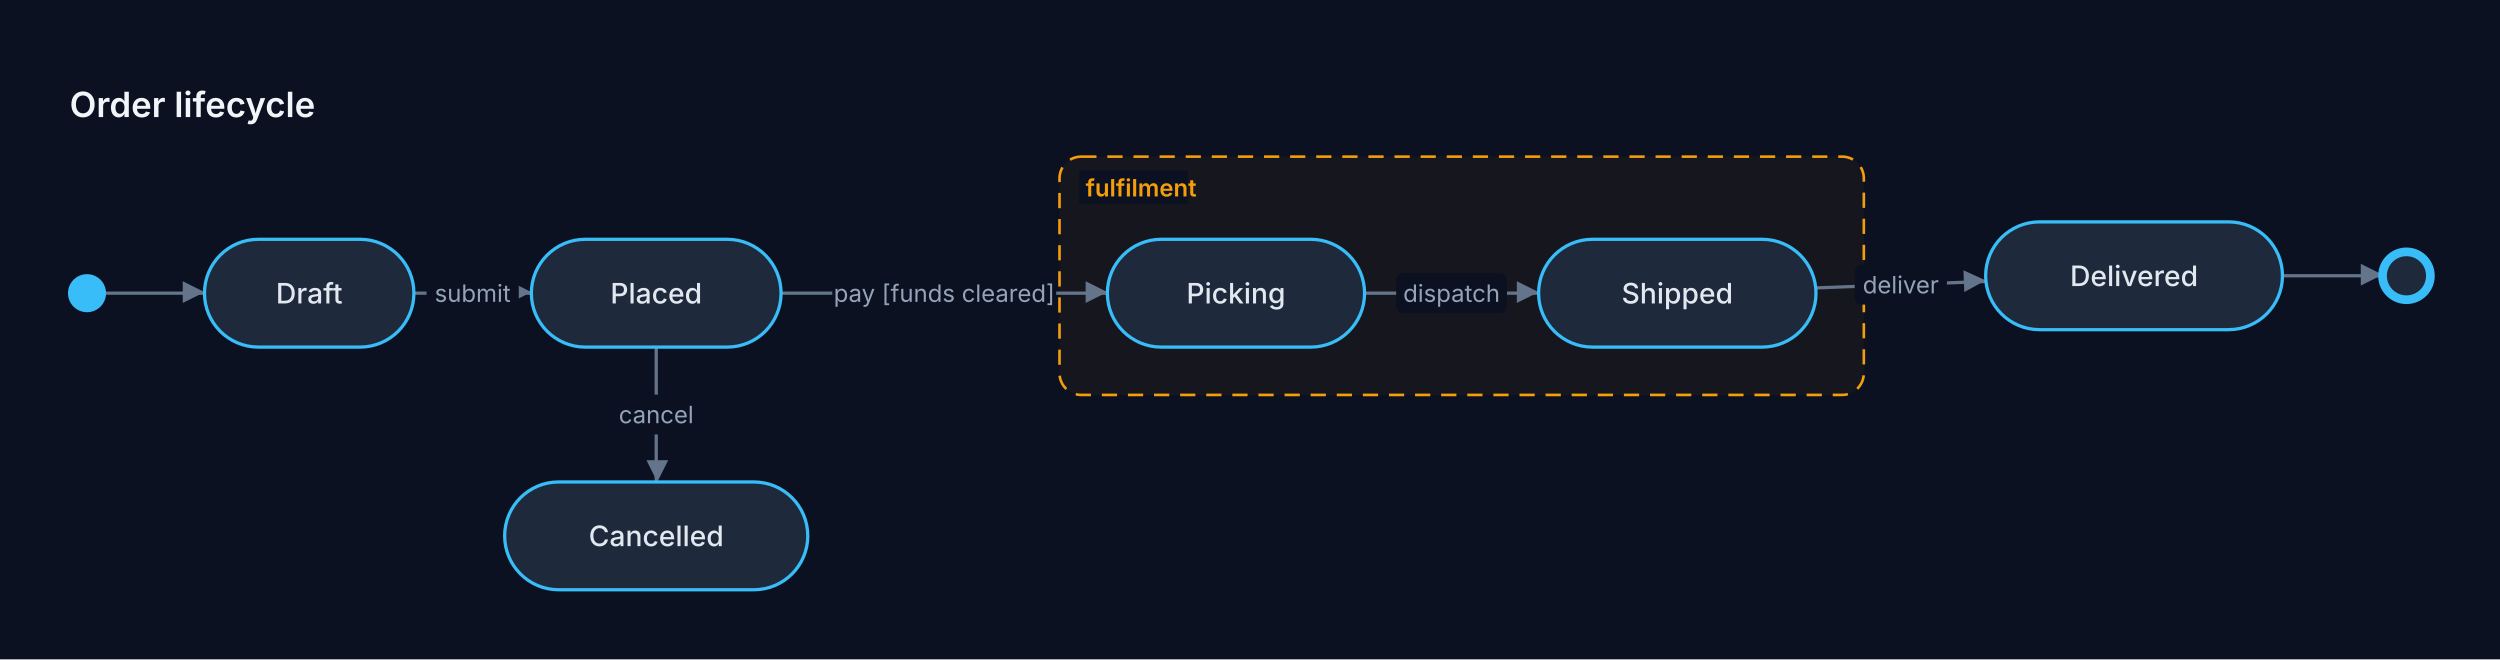
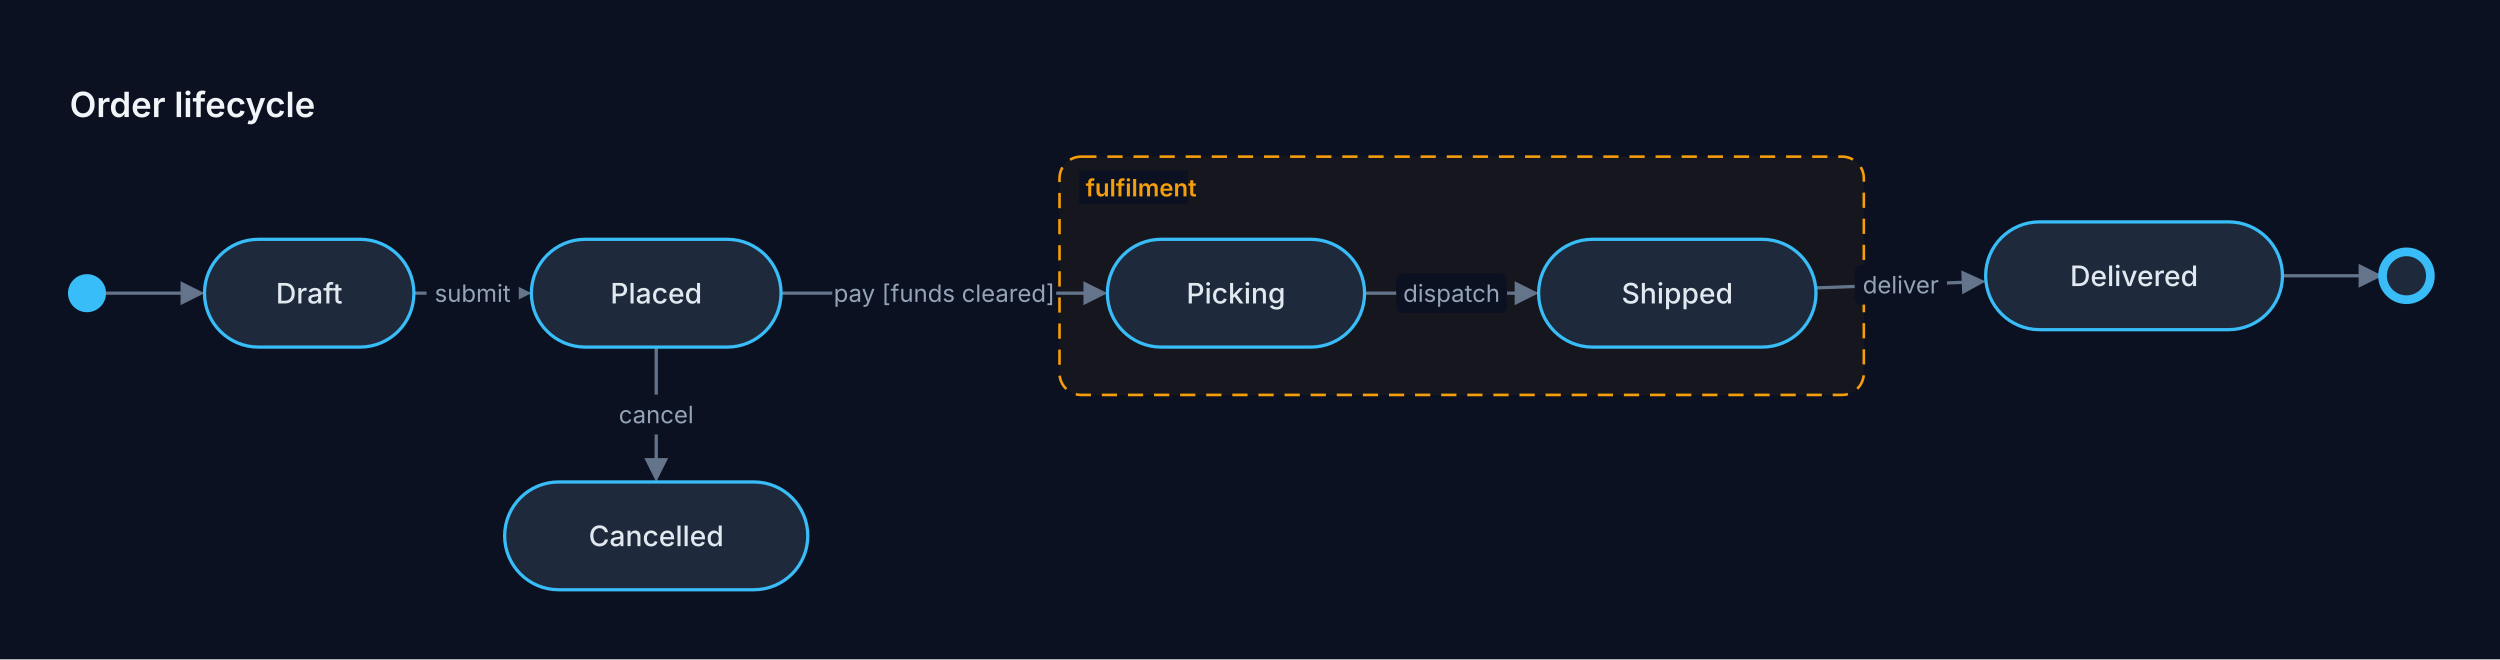
<svg xmlns="http://www.w3.org/2000/svg" width="1149.26" height="303.1" viewBox="0 0 1149.26 303.1" role="img" aria-label="Order lifecycle">
  <defs>
-     <marker id="h-solid-_64748b" markerUnits="userSpaceOnUse" markerWidth="11" markerHeight="11" refX="10" refY="5.5" orient="auto-start-reverse">
-       <path d="M0,0 L10,5 L0,10 z" fill="#64748b" />
+     <marker id="h-solid-_64748b" markerUnits="userSpaceOnUse" markerWidth="13" markerHeight="11" viewBox="-12 0 13 11" refX="0" refY="5.5" orient="auto-start-reverse">
+       <path d="M-11,0 L0,5.5 L-11,11 z" fill="#64748b" />
    </marker>
  </defs>
  <rect x="0" y="0" width="1149.26" height="303.1" fill="#0b1120" />
  <g transform="translate(32,126.78)">
    <rect x="455.06" y="-54.78" width="369.75" height="109.55" rx="10" fill="#f59e0b" fill-opacity="0.05" stroke="#f59e0b" stroke-width="1.2" stroke-dasharray="7 5" />
    <rect x="464.06" y="-48.4" width="50.01" height="15.4" fill="#0b1120" />
-     <text x="467.06" y="-40.47" text-anchor="start" dominant-baseline="central" font-family="Inter, ui-sans-serif, system-ui, sans-serif" font-size="11" font-weight="600" fill="#f59e0b">fulfilment</text>
-     <polyline points="16,8 62,8" fill="none" stroke="#64748b" stroke-width="1.5" stroke-linejoin="round" stroke-linecap="round" marker-end="url(#h-solid-_64748b)" />
-     <polyline points="158.27,8 212.27,8" fill="none" stroke="#64748b" stroke-width="1.5" stroke-linejoin="round" stroke-linecap="round" marker-end="url(#h-solid-_64748b)" />
-     <polyline points="327.06,8 477.06,8" fill="none" stroke="#64748b" stroke-width="1.5" stroke-linejoin="round" stroke-linecap="round" marker-end="url(#h-solid-_64748b)" />
-     <polyline points="595.3,8 675.3,8" fill="none" stroke="#64748b" stroke-width="1.5" stroke-linejoin="round" stroke-linecap="round" marker-end="url(#h-solid-_64748b)" />
-     <polyline points="802.81,5.57 880.81,2.6" fill="none" stroke="#64748b" stroke-width="1.5" stroke-linejoin="round" stroke-linecap="round" marker-end="url(#h-solid-_64748b)" />
-     <polyline points="1017.26,0 1063.26,0" fill="none" stroke="#64748b" stroke-width="1.5" stroke-linejoin="round" stroke-linecap="round" marker-end="url(#h-solid-_64748b)" />
-     <polyline points="269.67,32.77 269.67,94.78" fill="none" stroke="#64748b" stroke-width="1.5" stroke-linejoin="round" stroke-linecap="round" marker-end="url(#h-solid-_64748b)" />
+     <text x="467.06" y="-40.48" text-anchor="start" dominant-baseline="central" font-family="Inter, ui-sans-serif, system-ui, sans-serif" font-size="11" font-weight="600" fill="#f59e0b">fulfilment</text>
+     <polyline points="16,8 62,8" fill="none" stroke="none" marker-end="url(#h-solid-_64748b)" />
+     <polyline points="16,8 52.5,8" fill="none" stroke="#64748b" stroke-width="1.5" stroke-linejoin="round" stroke-linecap="butt" />
+     <polyline points="158.27,8 212.27,8" fill="none" stroke="none" marker-end="url(#h-solid-_64748b)" />
+     <polyline points="158.27,8 202.77,8" fill="none" stroke="#64748b" stroke-width="1.5" stroke-linejoin="round" stroke-linecap="butt" />
+     <polyline points="327.06,8 477.06,8" fill="none" stroke="none" marker-end="url(#h-solid-_64748b)" />
+     <polyline points="327.06,8 467.56,8" fill="none" stroke="#64748b" stroke-width="1.5" stroke-linejoin="round" stroke-linecap="butt" />
+     <polyline points="595.3,8 675.3,8" fill="none" stroke="none" marker-end="url(#h-solid-_64748b)" />
+     <polyline points="595.3,8 665.8,8" fill="none" stroke="#64748b" stroke-width="1.5" stroke-linejoin="round" stroke-linecap="butt" />
+     <polyline points="802.81,5.57 880.81,2.6" fill="none" stroke="none" marker-end="url(#h-solid-_64748b)" />
+     <polyline points="802.81,5.57 871.32,2.96" fill="none" stroke="#64748b" stroke-width="1.5" stroke-linejoin="round" stroke-linecap="butt" />
+     <polyline points="1017.26,0 1063.26,0" fill="none" stroke="none" marker-end="url(#h-solid-_64748b)" />
+     <polyline points="1017.26,0 1053.76,0" fill="none" stroke="#64748b" stroke-width="1.5" stroke-linejoin="round" stroke-linecap="butt" />
+     <polyline points="269.67,32.77 269.67,94.78" fill="none" stroke="none" marker-end="url(#h-solid-_64748b)" />
+     <polyline points="269.67,32.77 269.67,85.28" fill="none" stroke="#64748b" stroke-width="1.5" stroke-linejoin="round" stroke-linecap="butt" />
    <rect x="164.08" y="-1.15" width="42.4" height="18.3" rx="3" fill="#0b1120" />
    <text x="185.27" y="8" text-anchor="middle" dominant-baseline="central" font-family="Inter, ui-sans-serif, system-ui, sans-serif" font-size="11" font-weight="400" fill="#94a3b8">
      <tspan x="185.27" dy="0">submit</tspan>
    </text>
    <rect x="350.59" y="-1.15" width="102.94" height="18.3" rx="3" fill="#0b1120" />
    <text x="402.06" y="8" text-anchor="middle" dominant-baseline="central" font-family="Inter, ui-sans-serif, system-ui, sans-serif" font-size="11" font-weight="400" fill="#94a3b8">
      <tspan x="402.06" dy="0">pay [funds cleared]</tspan>
    </text>
    <rect x="609.82" y="-1.15" width="50.96" height="18.3" rx="3" fill="#0b1120" />
    <text x="635.3" y="8" text-anchor="middle" dominant-baseline="central" font-family="Inter, ui-sans-serif, system-ui, sans-serif" font-size="11" font-weight="400" fill="#94a3b8">
      <tspan x="635.3" dy="0">dispatch</tspan>
    </text>
    <rect x="820.62" y="-5.06" width="42.4" height="18.3" rx="3" fill="#0b1120" />
    <text x="841.81" y="4.09" text-anchor="middle" dominant-baseline="central" font-family="Inter, ui-sans-serif, system-ui, sans-serif" font-size="11" font-weight="400" fill="#94a3b8">
      <tspan x="841.81" dy="0">deliver</tspan>
    </text>
    <rect x="248.77" y="54.63" width="41.79" height="18.3" rx="3" fill="#0b1120" />
    <text x="269.67" y="63.78" text-anchor="middle" dominant-baseline="central" font-family="Inter, ui-sans-serif, system-ui, sans-serif" font-size="11" font-weight="400" fill="#94a3b8">
      <tspan x="269.67" dy="0">cancel</tspan>
    </text>
    <ellipse cx="8" cy="8" rx="8" ry="8" fill="#38bdf8" stroke="#38bdf8" stroke-width="1.5" />
    <rect x="62" y="-16.77" width="96.27" height="49.55" rx="24.78" fill="#1e293b" stroke="#38bdf8" stroke-width="1.5" />
    <text x="110.14" y="8" text-anchor="middle" dominant-baseline="central" font-family="Inter, ui-sans-serif, system-ui, sans-serif" font-size="13" font-weight="500" fill="#e2e8f0">
      <tspan x="110.14" dy="0">Draft</tspan>
    </text>
    <rect x="212.27" y="-16.77" width="114.79" height="49.55" rx="24.78" fill="#1e293b" stroke="#38bdf8" stroke-width="1.5" />
    <text x="269.67" y="8" text-anchor="middle" dominant-baseline="central" font-family="Inter, ui-sans-serif, system-ui, sans-serif" font-size="13" font-weight="500" fill="#e2e8f0">
      <tspan x="269.67" dy="0">Placed</tspan>
    </text>
    <rect x="477.06" y="-16.77" width="118.24" height="49.55" rx="24.78" fill="#1e293b" stroke="#38bdf8" stroke-width="1.5" />
    <text x="536.18" y="8" text-anchor="middle" dominant-baseline="central" font-family="Inter, ui-sans-serif, system-ui, sans-serif" font-size="13" font-weight="500" fill="#e2e8f0">
      <tspan x="536.18" dy="0">Picking</tspan>
    </text>
    <rect x="675.3" y="-16.77" width="127.52" height="49.55" rx="24.78" fill="#1e293b" stroke="#38bdf8" stroke-width="1.5" />
    <text x="739.06" y="8" text-anchor="middle" dominant-baseline="central" font-family="Inter, ui-sans-serif, system-ui, sans-serif" font-size="13" font-weight="500" fill="#e2e8f0">
      <tspan x="739.06" dy="0">Shipped</tspan>
    </text>
    <rect x="880.81" y="-24.78" width="136.45" height="49.55" rx="24.78" fill="#1e293b" stroke="#38bdf8" stroke-width="1.5" />
    <text x="949.04" y="0" text-anchor="middle" dominant-baseline="central" font-family="Inter, ui-sans-serif, system-ui, sans-serif" font-size="13" font-weight="500" fill="#e2e8f0">
      <tspan x="949.04" dy="0">Delivered</tspan>
    </text>
    <ellipse cx="1074.26" cy="0" rx="11" ry="11" fill="#1e293b" stroke="#38bdf8" stroke-width="4" />
    <rect x="199.99" y="94.78" width="139.35" height="49.55" rx="24.78" fill="#1e293b" stroke="#38bdf8" stroke-width="1.5" />
    <text x="269.67" y="119.55" text-anchor="middle" dominant-baseline="central" font-family="Inter, ui-sans-serif, system-ui, sans-serif" font-size="13" font-weight="500" fill="#e2e8f0">
      <tspan x="269.67" dy="0">Cancelled</tspan>
    </text>
    <text x="0" y="-78.78" text-anchor="start" dominant-baseline="central" font-family="Inter, ui-sans-serif, system-ui, sans-serif" font-size="16" font-weight="600" fill="#f1f5f9">Order lifecycle</text>
  </g>
</svg>
